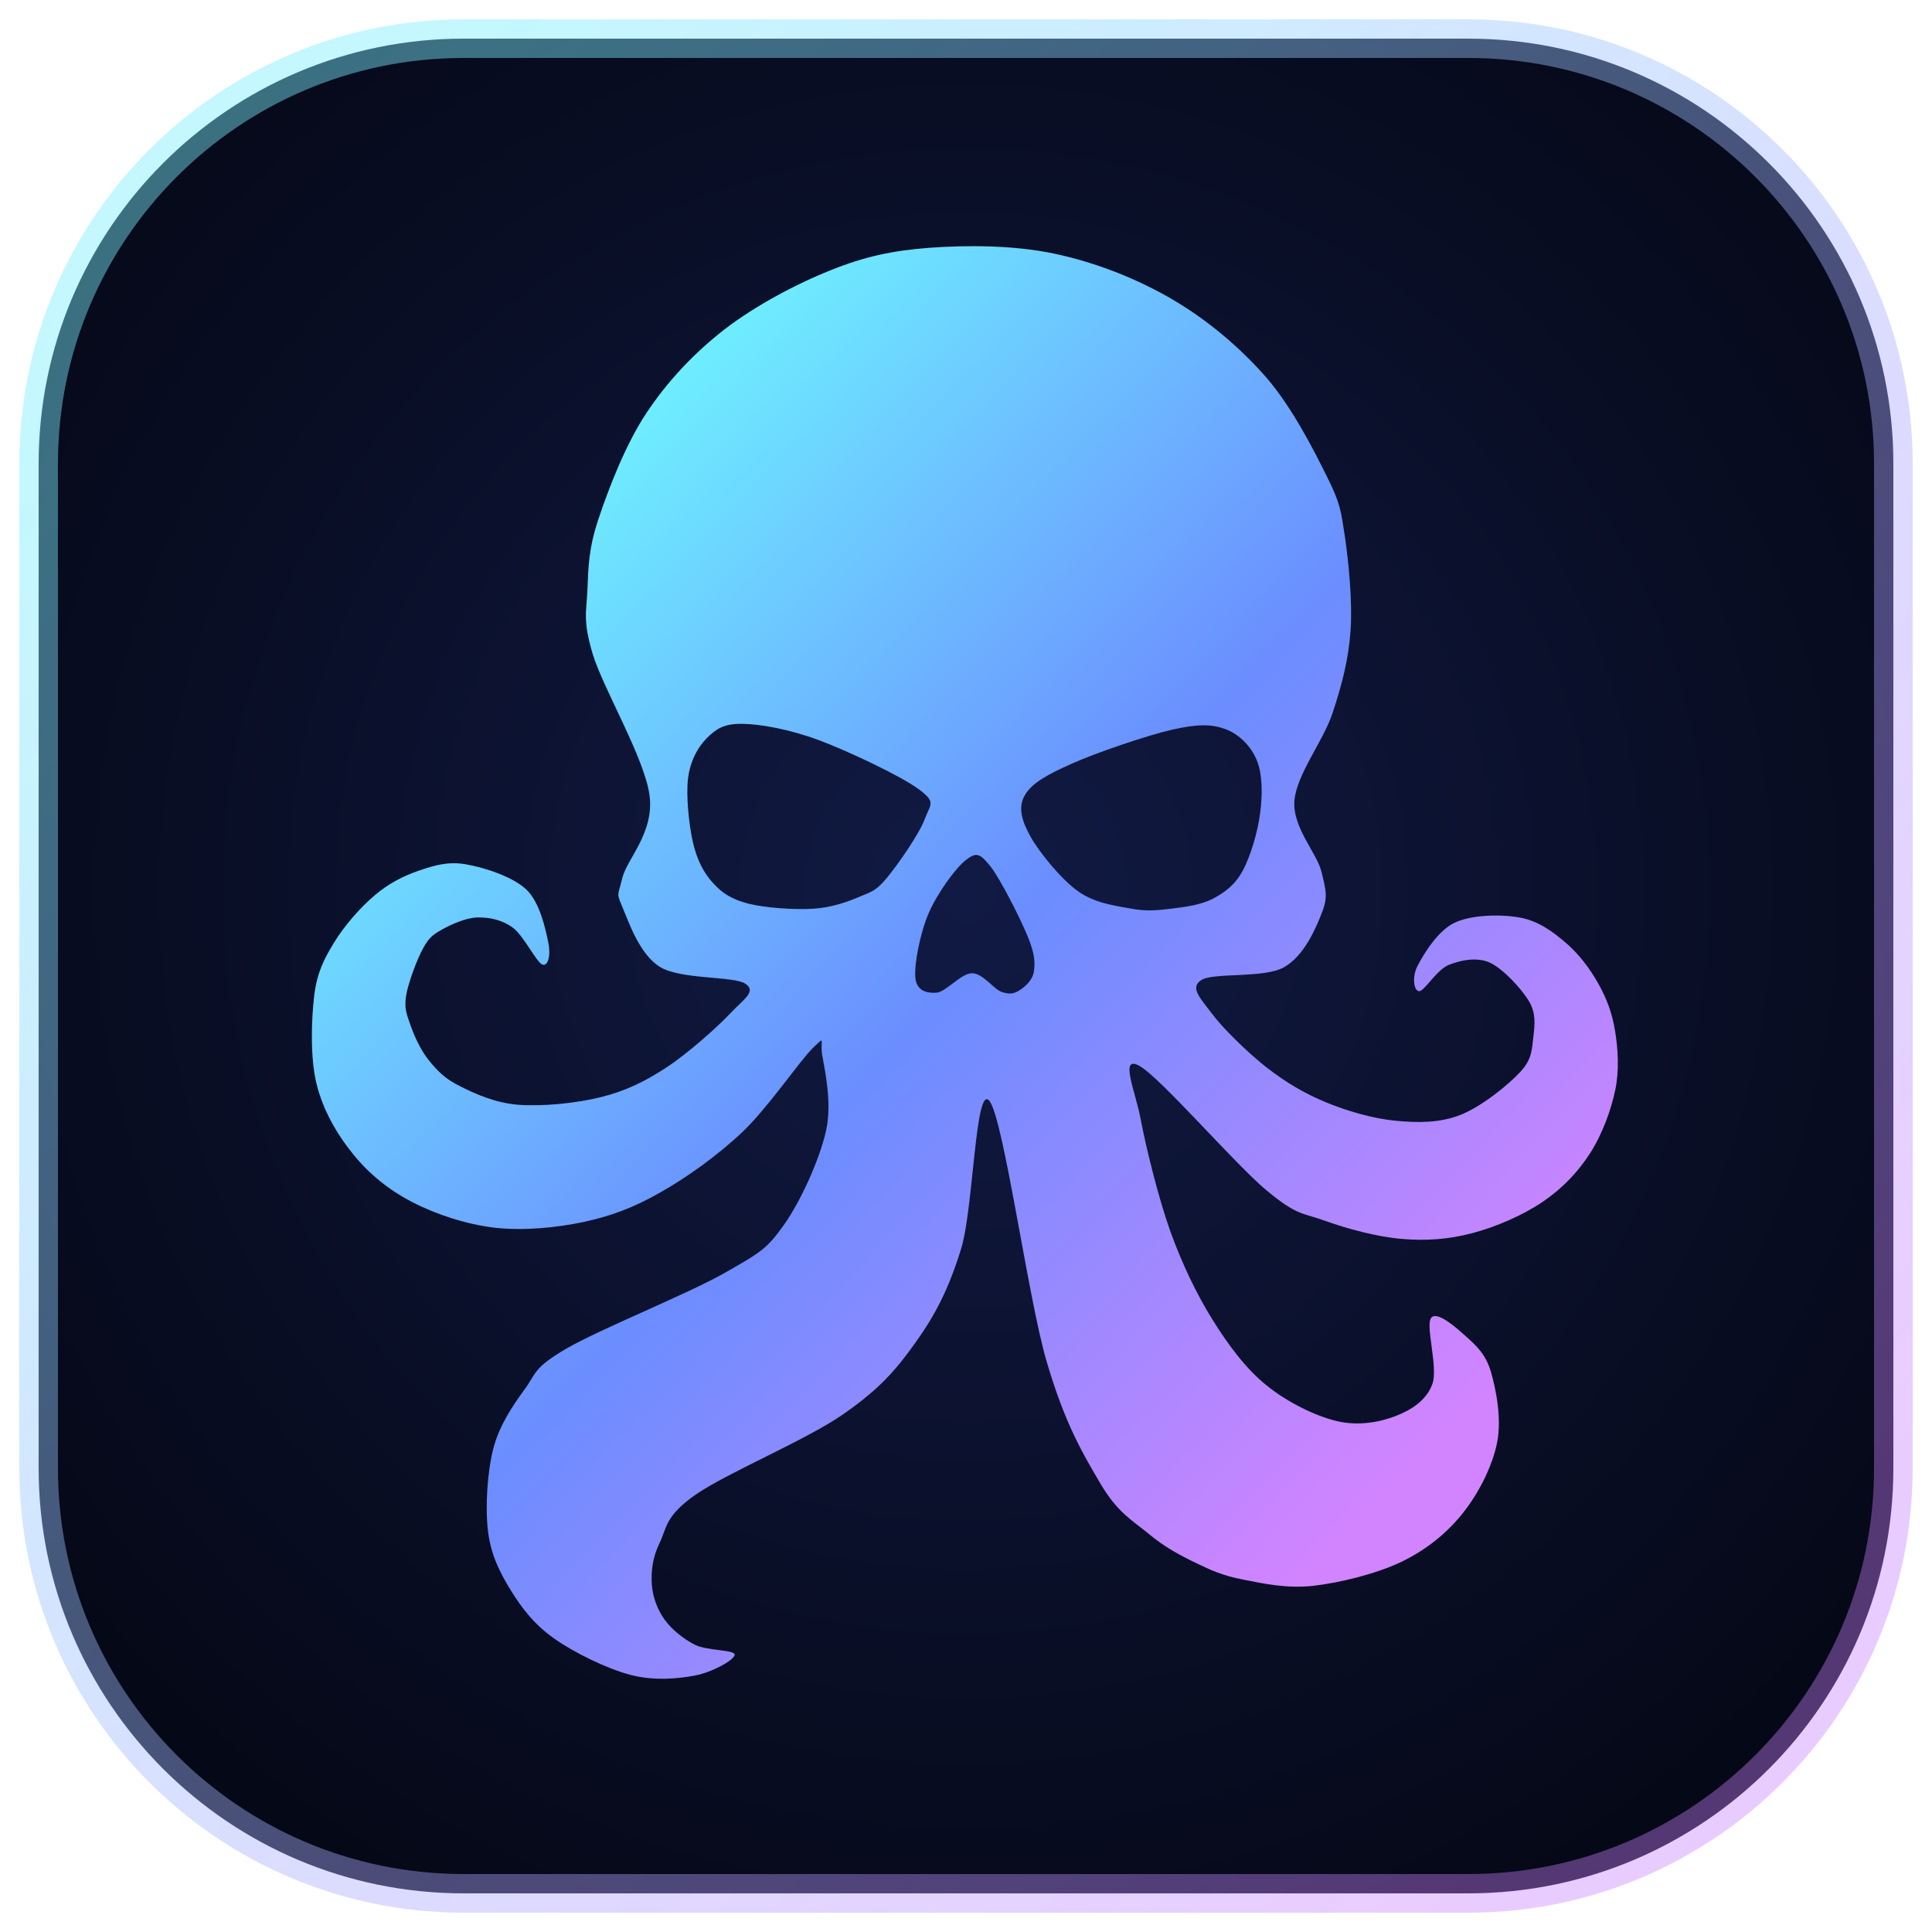
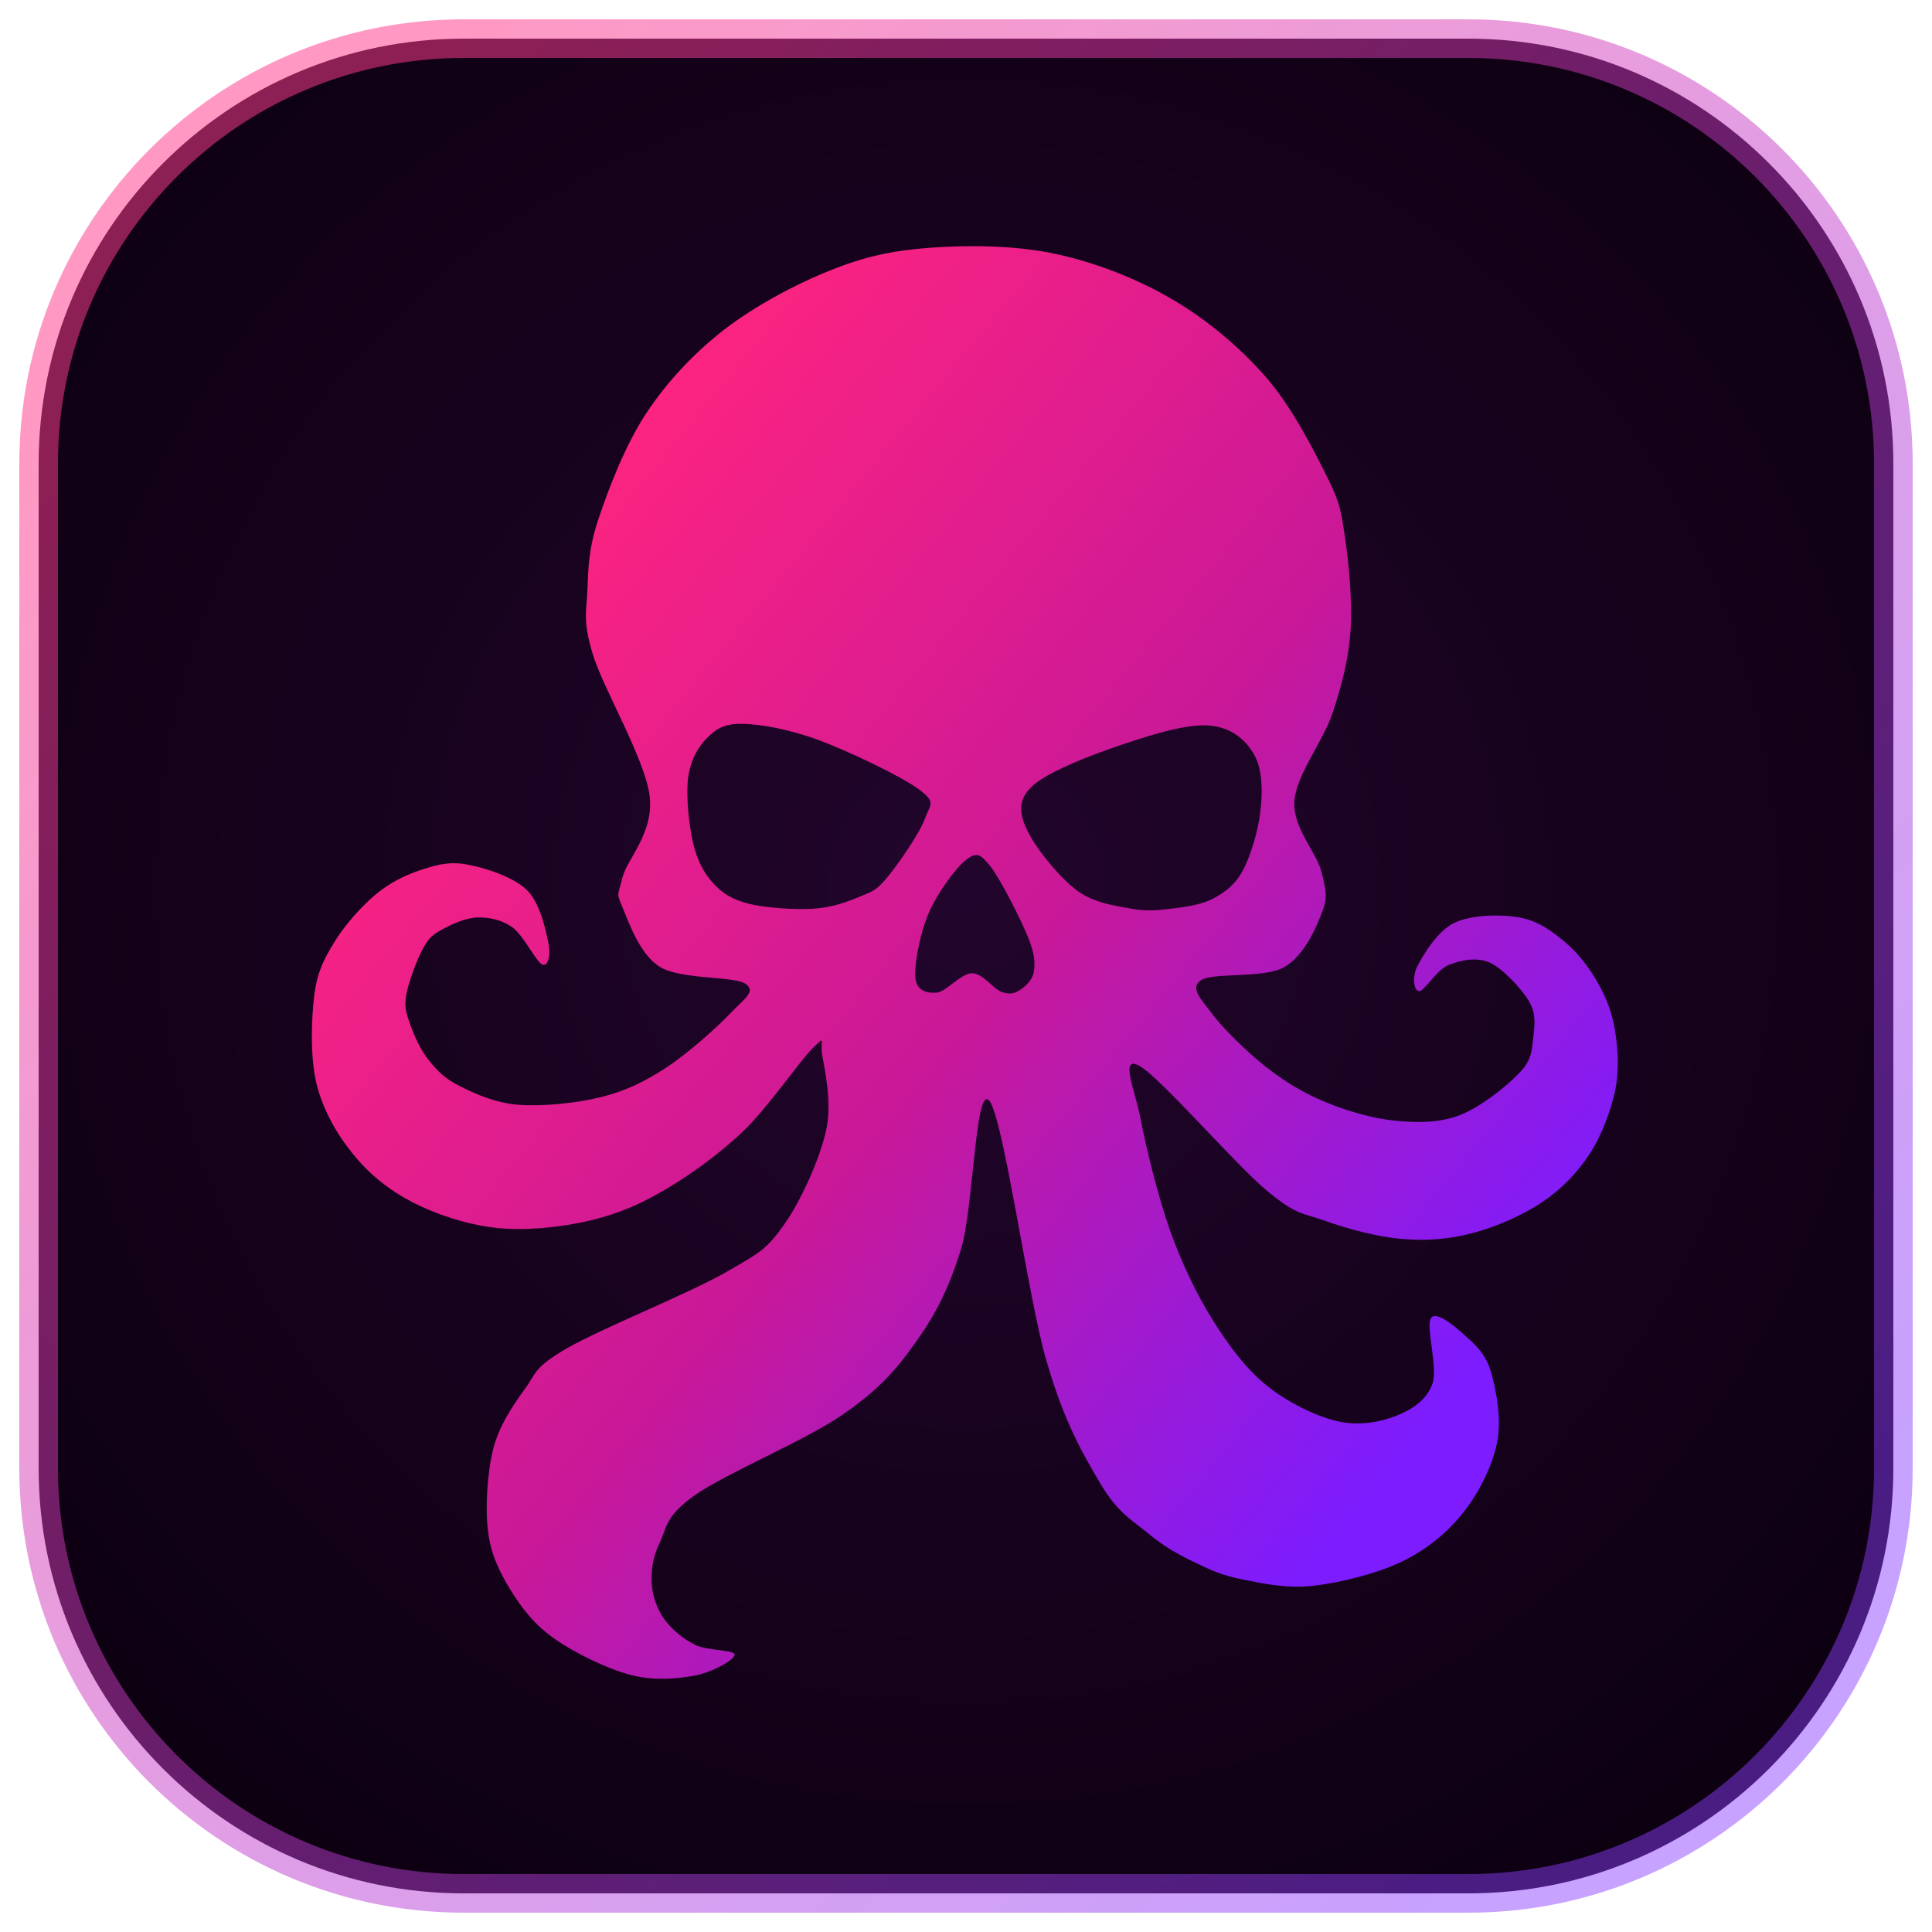
<svg xmlns="http://www.w3.org/2000/svg" viewBox="0 0 100 100" fill="none">
  <defs>
    <radialGradient id="bg" cx="50%" cy="46%" r="62%">
-       <stop offset="0%" stop-color="#111a44" />
-       <stop offset="100%" stop-color="#050816" />
+       <stop offset="0%" stop-color="#22052c" />
+       <stop offset="100%" stop-color="#0d0011" />
    </radialGradient>
-     <linearGradient id="prism" x1="18%" y1="15%" x2="84%" y2="85%">
-       <stop offset="0%" stop-color="#6ef3ff" />
-       <stop offset="50%" stop-color="#6b8dff" />
-       <stop offset="100%" stop-color="#d284ff" />
+     <linearGradient id="prism" x1="16%" y1="18%" x2="86%" y2="82%">
+       <stop offset="0%" stop-color="#ff247f" />
+       <stop offset="52%" stop-color="#c91898" />
+       <stop offset="100%" stop-color="#7c1cff" />
    </linearGradient>
    <linearGradient id="rim" x1="12%" y1="12%" x2="88%" y2="88%">
-       <stop offset="0%" stop-color="#7ceeff" stop-opacity="0.45" />
-       <stop offset="100%" stop-color="#c980ff" stop-opacity="0.4" />
+       <stop offset="0%" stop-color="#ff3b8e" stop-opacity="0.52" />
+       <stop offset="100%" stop-color="#8b3dff" stop-opacity="0.48" />
    </linearGradient>
  </defs>
  <rect x="2" y="2" width="96" height="96" rx="22" fill="url(#bg)" stroke="url(#rim)" stroke-width="2" />
  <g transform="translate(11 11) scale(0.78)">
    <path fill="url(#prism)" fill-rule="evenodd" d="M47.57 2.34C50.05 2.16 53.18 2.16 55.86 2.73C58.54 3.29 61.33 4.38 63.67 5.75C66.02 7.12 68.20 8.97 69.92 10.94C71.64 12.92 73.11 15.82 73.98 17.58C74.85 19.33 74.88 19.79 75.14 21.48C75.39 23.18 75.65 25.78 75.52 27.73C75.38 29.69 74.95 31.32 74.33 33.20C73.71 35.09 71.92 37.30 71.79 39.06C71.67 40.82 73.29 42.51 73.59 43.75C73.89 44.99 74.03 45.43 73.61 46.48C73.20 47.54 72.42 49.35 71.09 50.09C69.76 50.83 66.43 50.42 65.62 50.93C64.82 51.43 65.57 52.16 66.29 53.12C67.00 54.09 68.66 55.72 69.92 56.71C71.18 57.69 72.40 58.43 73.83 59.02C75.26 59.62 77.02 60.13 78.52 60.27C80.01 60.41 81.43 60.42 82.81 59.88C84.19 59.34 85.98 57.90 86.78 57.03C87.59 56.17 87.55 55.47 87.65 54.69C87.74 53.91 87.84 53.16 87.36 52.34C86.88 51.53 85.65 50.19 84.77 49.78C83.88 49.38 82.81 49.62 82.03 49.93C81.25 50.24 80.42 51.66 80.08 51.67C79.73 51.68 79.57 50.76 79.96 50.00C80.35 49.24 81.30 47.66 82.42 47.13C83.55 46.59 85.49 46.56 86.72 46.78C87.95 46.99 88.91 47.70 89.78 48.44C90.65 49.17 91.42 50.20 91.96 51.17C92.51 52.15 92.88 53.12 93.07 54.30C93.26 55.47 93.36 56.85 93.09 58.20C92.81 59.56 92.21 61.19 91.41 62.43C90.61 63.67 89.58 64.76 88.28 65.64C86.98 66.53 85.16 67.32 83.59 67.73C82.03 68.14 80.53 68.25 78.91 68.11C77.28 67.97 75.33 67.45 73.83 66.91C72.33 66.37 71.97 66.58 69.92 64.87C67.87 63.16 62.92 57.43 61.53 56.64C60.14 55.85 61.25 58.33 61.59 60.16C61.93 61.98 62.76 65.36 63.55 67.58C64.35 69.79 65.28 71.73 66.34 73.44C67.40 75.14 68.54 76.69 69.92 77.81C71.30 78.94 73.18 79.86 74.61 80.20C76.04 80.54 77.46 80.27 78.52 79.86C79.57 79.45 80.56 78.82 80.95 77.73C81.34 76.65 80.48 73.88 80.86 73.36C81.23 72.84 82.54 74.00 83.20 74.60C83.87 75.20 84.50 75.78 84.84 76.95C85.18 78.13 85.56 80.08 85.24 81.64C84.93 83.20 84.01 85.01 82.95 86.33C81.90 87.64 80.56 88.73 78.91 89.53C77.26 90.33 74.80 90.93 73.05 91.13C71.29 91.33 69.66 90.97 68.36 90.71C67.06 90.46 66.28 90.11 65.23 89.60C64.19 89.10 63.16 88.55 62.11 87.67C61.06 86.80 60.07 86.29 58.94 84.38C57.81 82.46 56.56 80.41 55.33 76.17C54.10 71.94 52.51 60.20 51.56 58.96C50.62 57.73 50.50 66.08 49.68 68.75C48.86 71.42 47.96 73.16 46.64 75.00C45.33 76.84 44.23 78.10 41.80 79.78C39.36 81.47 34.05 83.68 32.03 85.10C30.01 86.52 30.15 87.30 29.67 88.28C29.19 89.27 29.10 90.17 29.15 91.02C29.21 91.86 29.51 92.69 29.99 93.36C30.47 94.03 31.25 94.66 32.03 95.05C32.81 95.44 34.65 95.37 34.65 95.70C34.65 96.04 33.18 96.86 32.03 97.08C30.88 97.30 29.30 97.45 27.73 97.04C26.17 96.63 23.98 95.56 22.66 94.62C21.33 93.68 20.51 92.59 19.78 91.41C19.05 90.22 18.47 89.06 18.28 87.50C18.09 85.94 18.23 83.59 18.63 82.03C19.04 80.47 19.89 79.23 20.69 78.12C21.50 77.02 21.27 76.68 23.48 75.39C25.70 74.10 31.58 71.74 33.98 70.37C36.39 69.00 36.79 68.76 37.91 67.19C39.03 65.62 40.29 62.83 40.71 60.94C41.14 59.05 40.60 56.78 40.45 55.86C40.31 54.94 40.73 54.58 39.84 55.44C38.96 56.30 36.85 59.42 35.16 61.02C33.46 62.62 31.45 64.05 29.69 65.04C27.93 66.04 26.43 66.60 24.61 66.99C22.79 67.37 20.64 67.58 18.75 67.37C16.86 67.15 14.85 66.49 13.28 65.68C11.71 64.87 10.40 63.81 9.34 62.50C8.27 61.19 7.33 59.57 6.90 57.81C6.47 56.05 6.56 53.52 6.75 51.95C6.95 50.39 7.40 49.54 8.07 48.44C8.74 47.33 9.82 46.11 10.76 45.31C11.69 44.52 12.66 44.03 13.67 43.68C14.68 43.34 15.60 43.04 16.80 43.25C17.99 43.45 19.91 44.06 20.82 44.92C21.74 45.79 22.11 47.61 22.28 48.44C22.46 49.27 22.27 50.06 21.88 49.90C21.48 49.73 20.64 47.97 19.92 47.45C19.21 46.93 18.36 46.76 17.58 46.78C16.80 46.80 15.84 47.24 15.23 47.58C14.63 47.92 14.37 48.10 13.97 48.83C13.57 49.56 12.99 51.11 12.85 51.95C12.71 52.80 12.88 53.19 13.13 53.91C13.38 54.62 13.80 55.57 14.35 56.25C14.90 56.93 15.41 57.48 16.41 57.97C17.40 58.47 18.75 59.09 20.31 59.21C21.88 59.33 24.15 59.11 25.78 58.70C27.41 58.29 28.65 57.69 30.08 56.76C31.51 55.83 33.50 54.06 34.38 53.12C35.26 52.19 36.13 51.68 35.35 51.17C34.57 50.66 31.05 50.91 29.69 50.06C28.33 49.22 27.62 47.08 27.20 46.09C26.79 45.11 26.90 45.38 27.20 44.14C27.50 42.90 29.33 41.15 29.00 38.67C28.67 36.20 25.92 31.58 25.23 29.30C24.55 27.02 24.82 26.50 24.88 25.00C24.94 23.50 24.96 22.27 25.62 20.31C26.27 18.36 27.41 15.37 28.81 13.28C30.20 11.19 31.95 9.33 33.98 7.75C36.02 6.18 38.75 4.73 41.02 3.83C43.28 2.92 45.10 2.53 47.57 2.34Z M35.16 33.93C33.92 33.91 33.41 34.28 32.81 34.87C32.21 35.47 31.72 36.35 31.56 37.50C31.41 38.65 31.61 40.63 31.88 41.80C32.15 42.96 32.59 43.81 33.20 44.48C33.81 45.16 34.44 45.57 35.55 45.86C36.65 46.14 38.61 46.28 39.84 46.20C41.08 46.13 42.15 45.74 42.97 45.39C43.79 45.05 44.04 45.00 44.76 44.14C45.47 43.28 46.92 41.21 47.27 40.23C47.63 39.26 48.05 39.15 46.88 38.28C45.71 37.41 42.19 35.74 40.23 35.01C38.28 34.29 36.39 33.95 35.16 33.93Z M63.67 34.32C61.98 34.71 58.66 35.84 57.03 36.57C55.40 37.29 54.36 37.87 53.90 38.67C53.44 39.48 53.69 40.35 54.28 41.41C54.87 42.47 56.31 44.23 57.42 45.03C58.53 45.83 59.90 46.00 60.94 46.19C61.98 46.39 62.76 46.30 63.67 46.19C64.58 46.08 65.62 45.94 66.41 45.52C67.19 45.10 67.84 44.63 68.36 43.68C68.88 42.73 69.37 41.07 69.52 39.84C69.68 38.62 69.68 37.26 69.29 36.33C68.90 35.40 68.12 34.61 67.19 34.27C66.25 33.94 65.36 33.94 63.67 34.32Z M50.00 42.96C49.32 43.48 48.09 45.18 47.53 46.48C46.96 47.79 46.55 49.90 46.64 50.78C46.72 51.66 47.42 51.82 48.05 51.77C48.67 51.72 49.67 50.49 50.39 50.48C51.11 50.47 51.82 51.52 52.34 51.71C52.86 51.90 53.16 51.85 53.52 51.63C53.87 51.41 54.40 50.99 54.50 50.39C54.59 49.79 54.58 49.22 54.10 48.05C53.62 46.88 52.28 44.21 51.60 43.36C50.91 42.51 50.68 42.44 50.00 42.96Z" />
  </g>
</svg>
